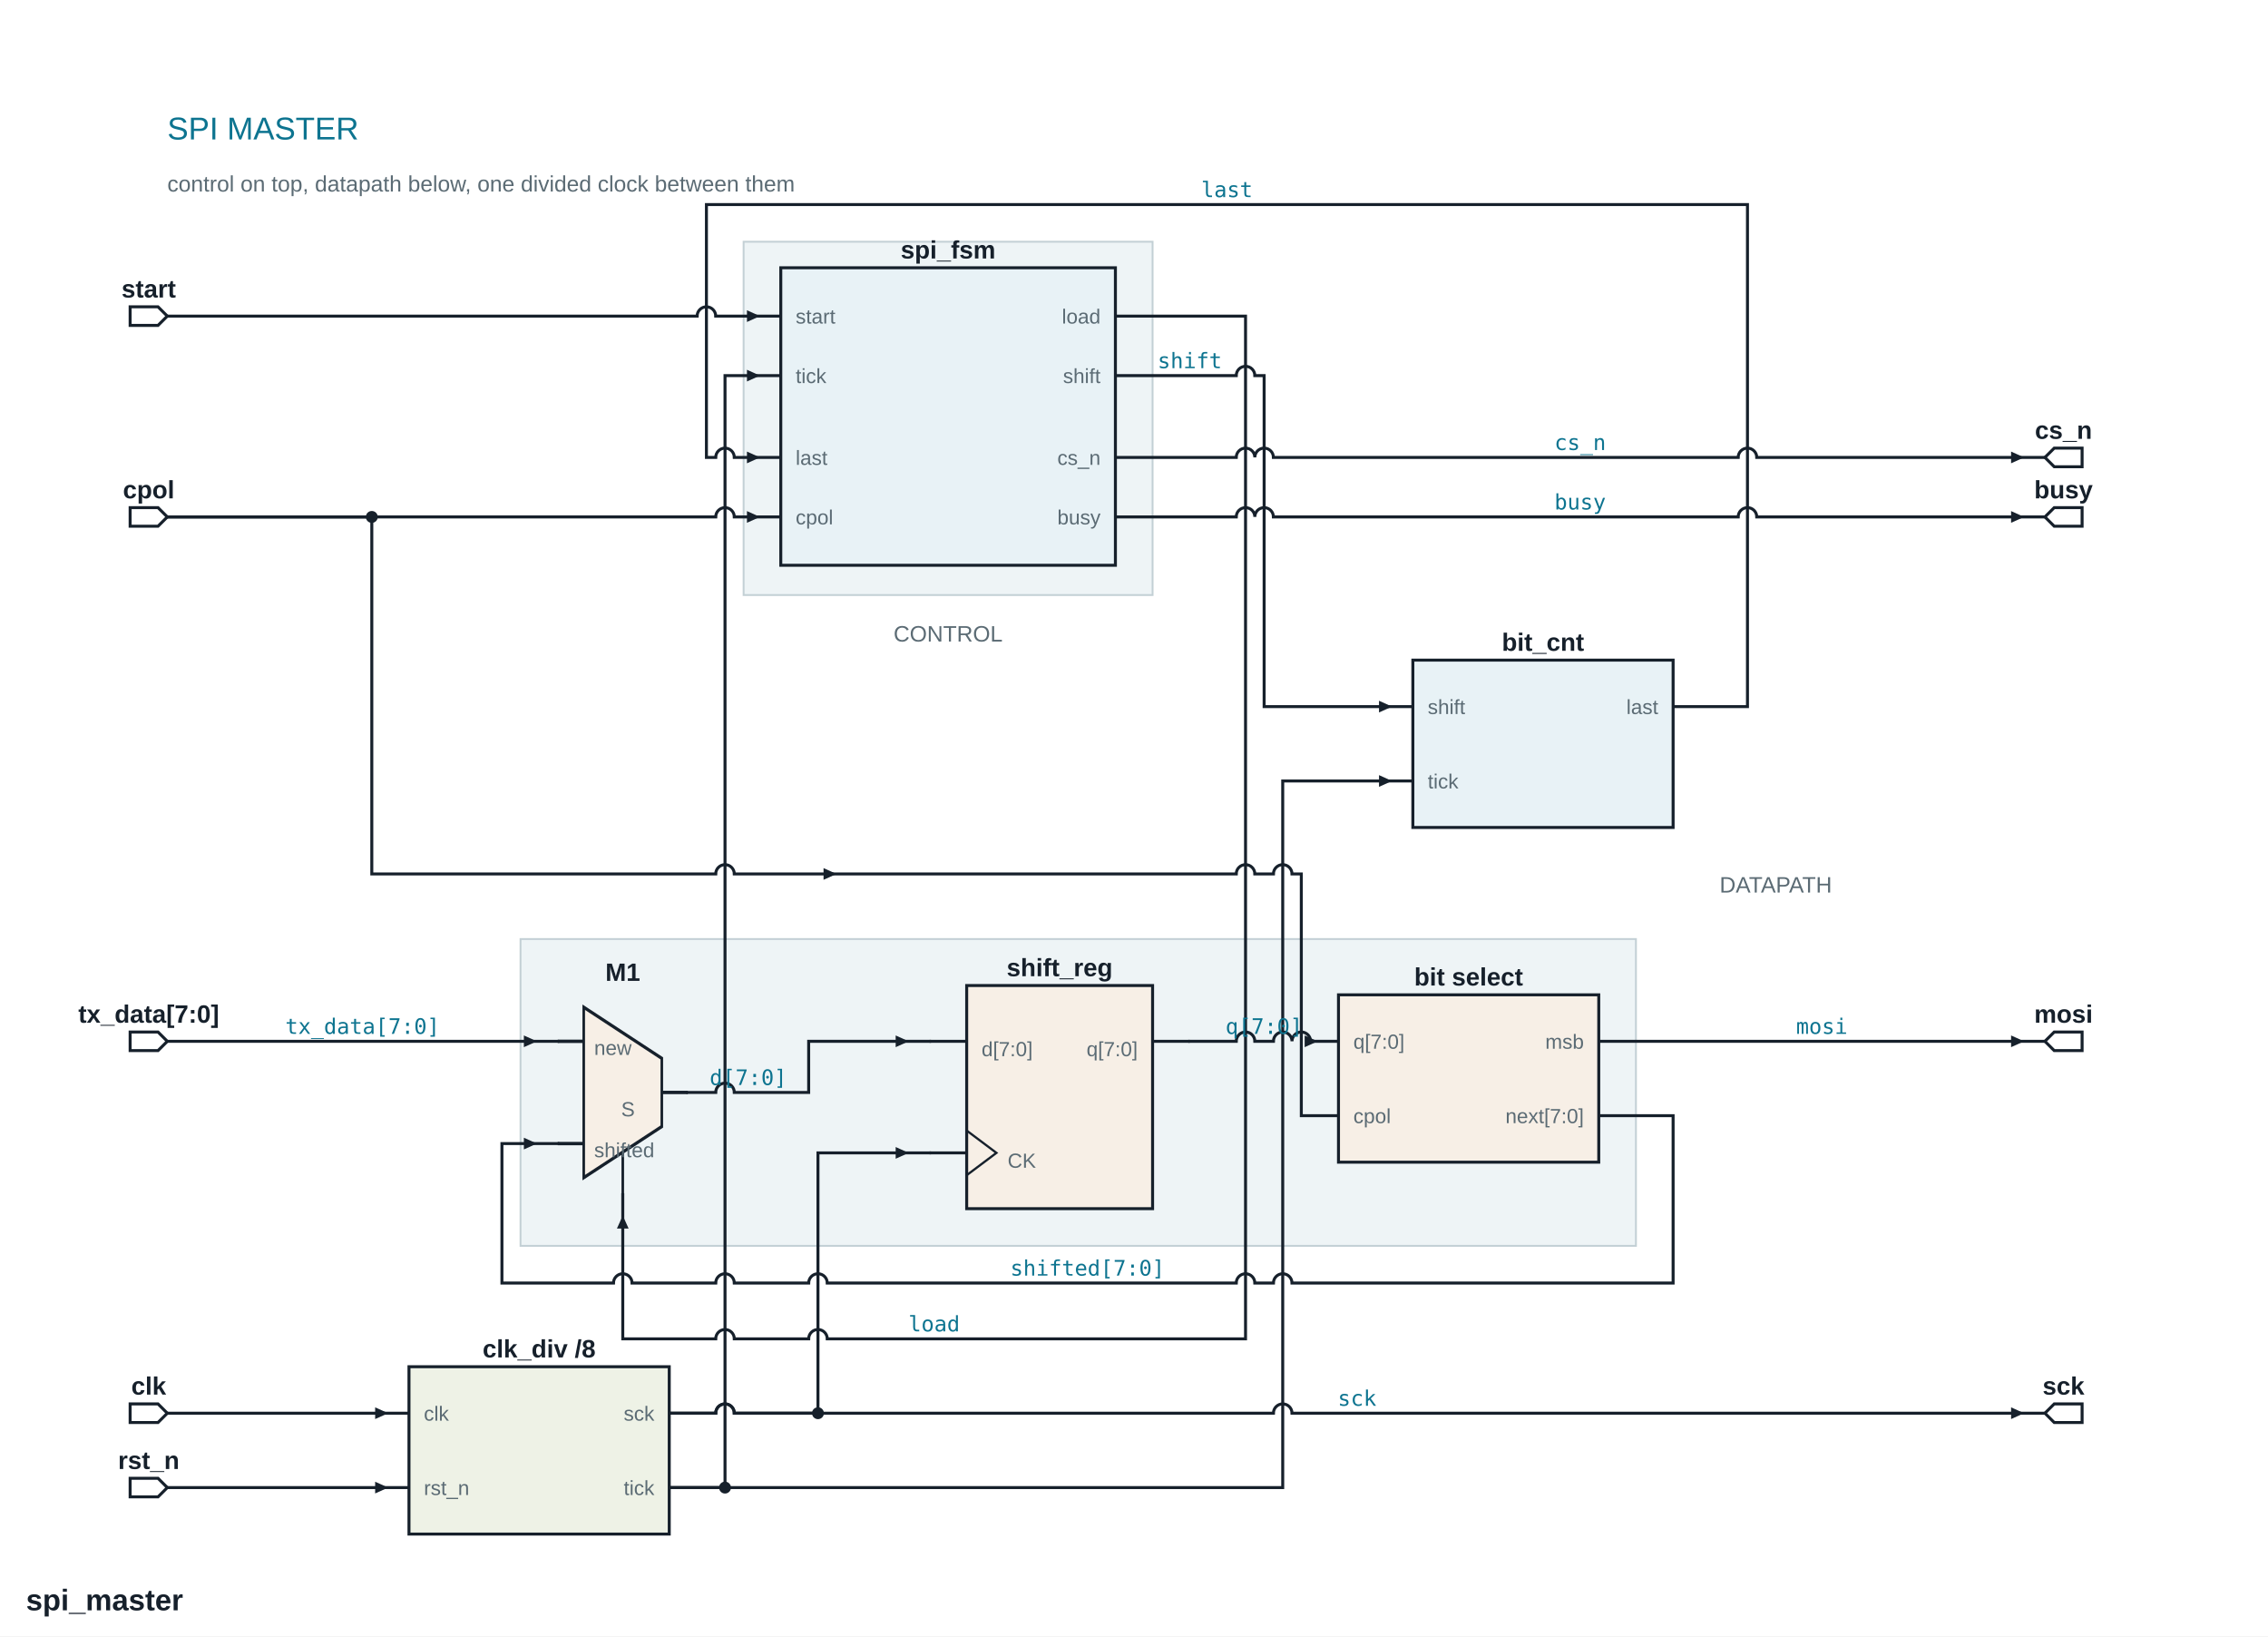
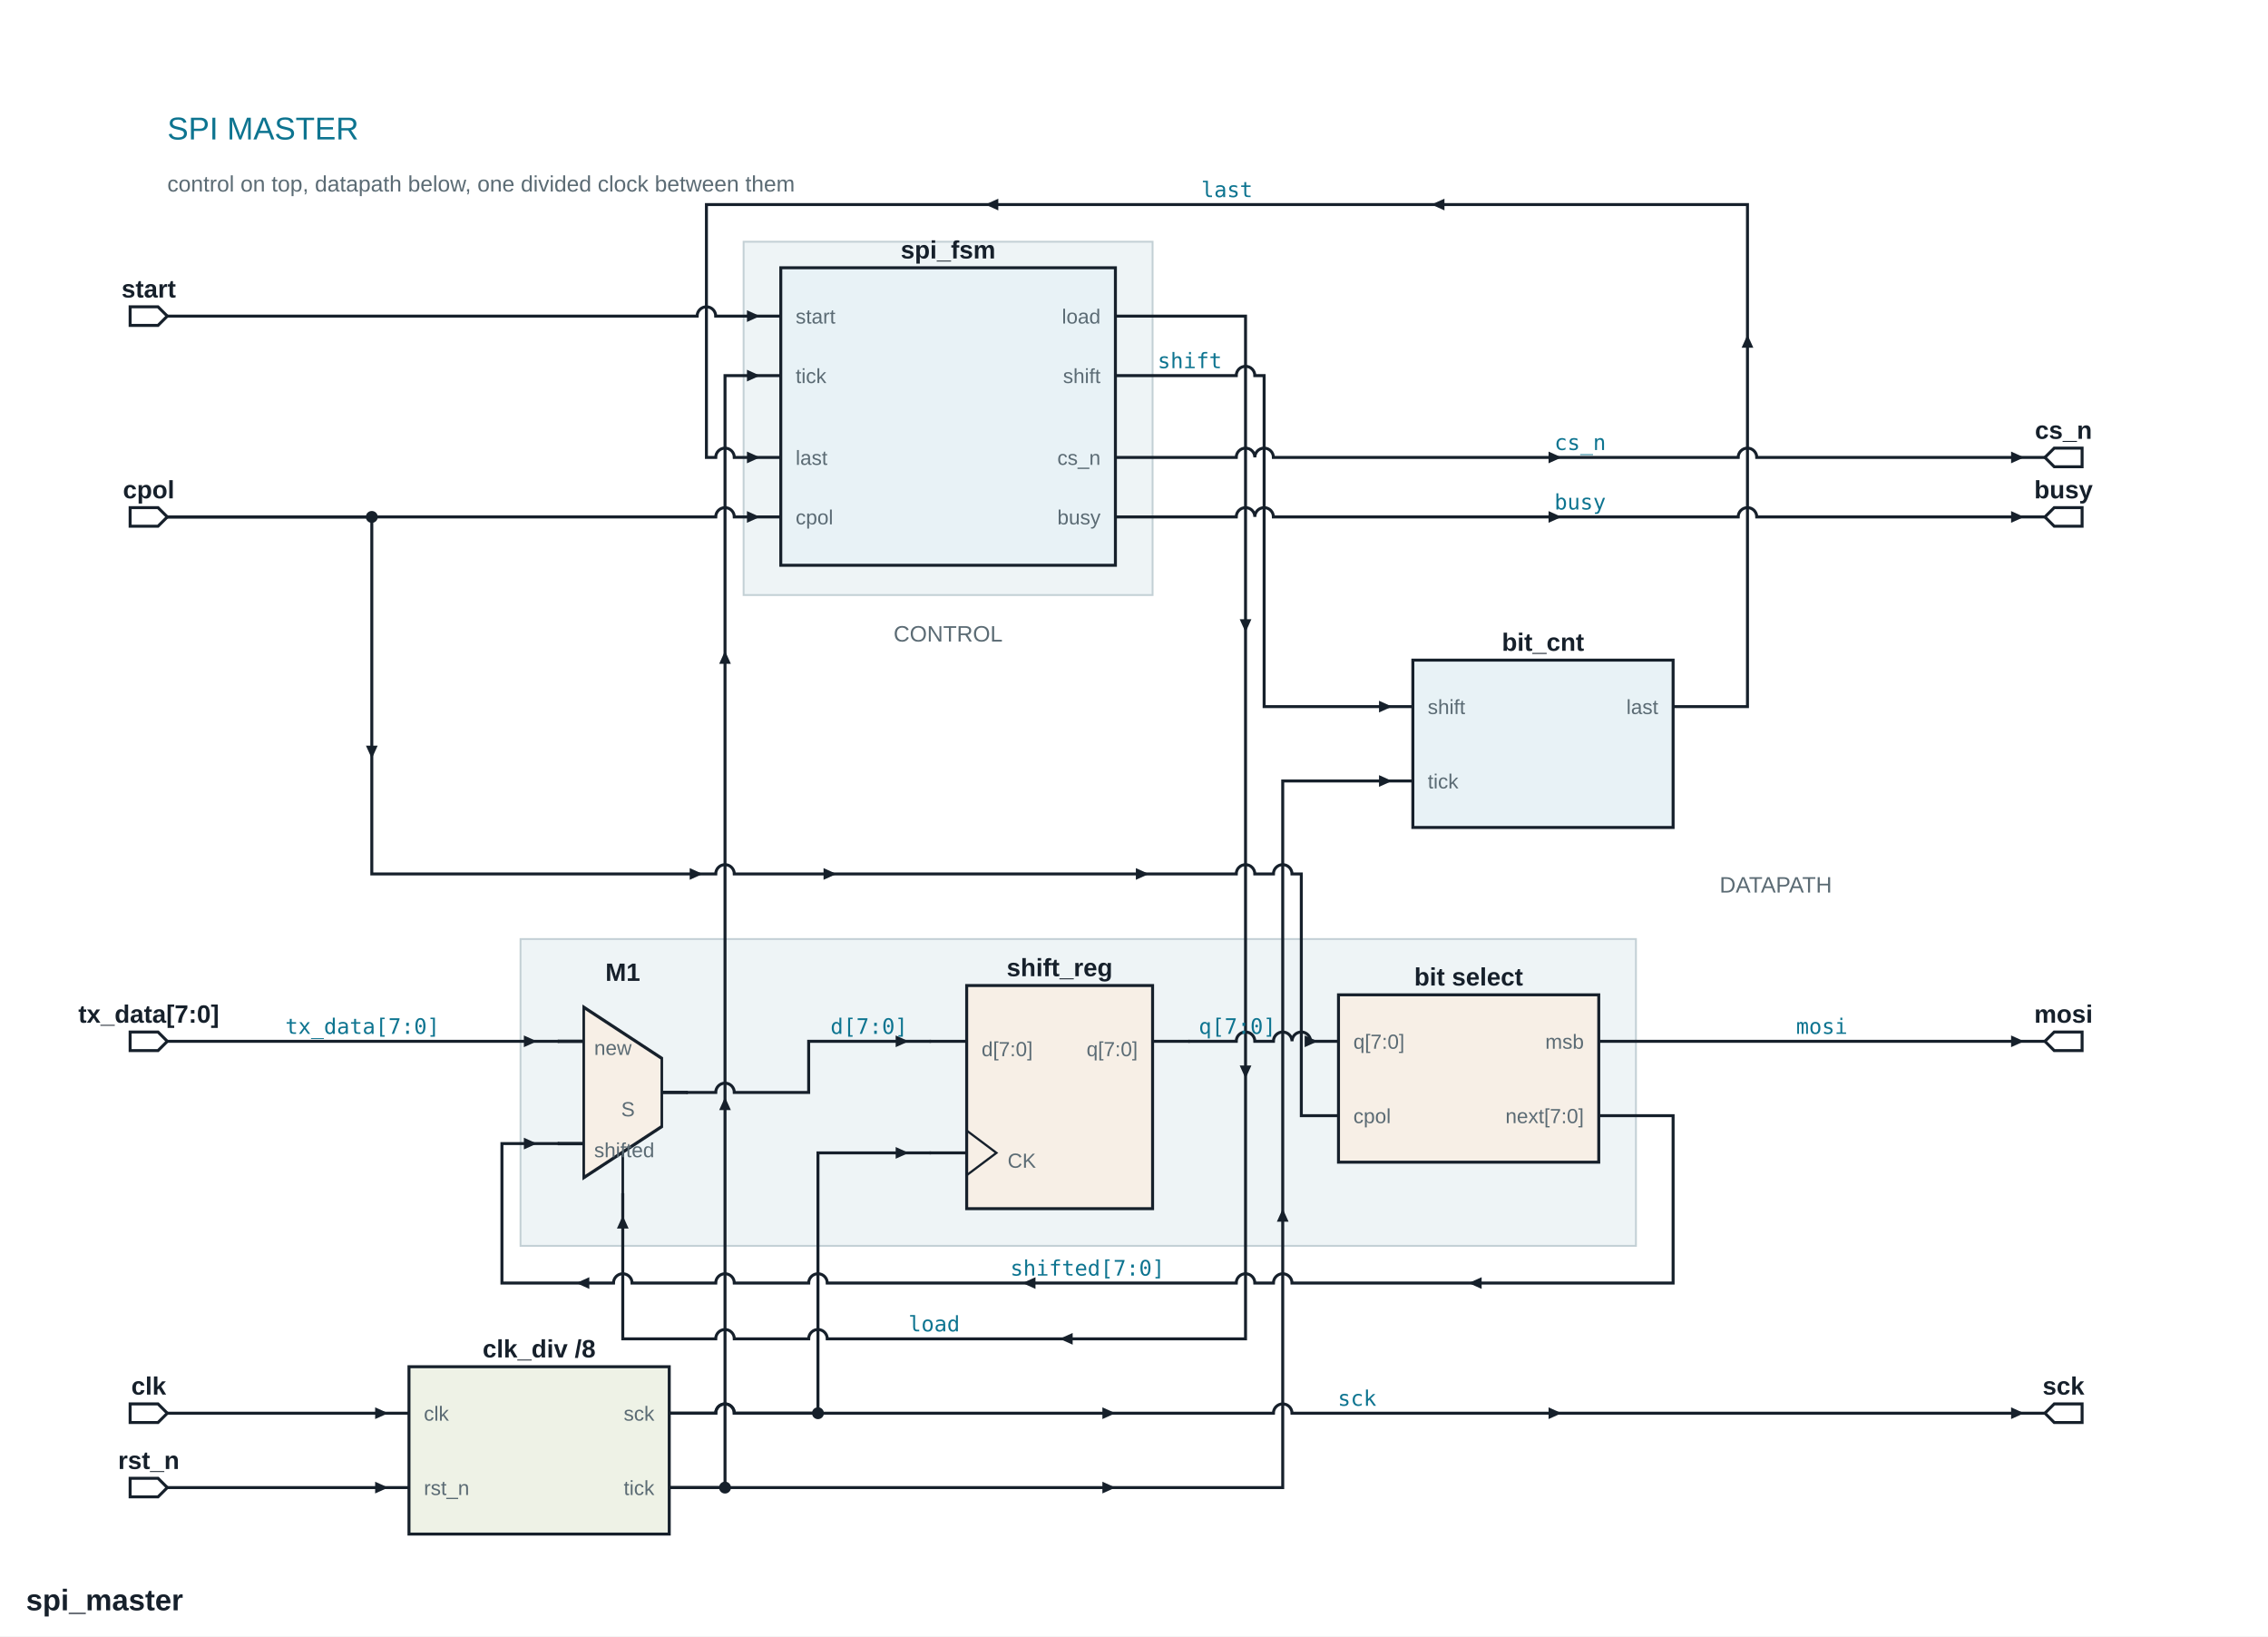
<svg xmlns="http://www.w3.org/2000/svg" width="1220" height="880" viewBox="0 0 1220 880" font-family="'IBM Plex Sans','IBM Plex Sans Text',Arial,Helvetica,sans-serif">
  <rect x="0" y="0" width="1220" height="880" fill="#ffffff" />
  <g class="dl-shapes">
    <rect x="280" y="505" width="600" height="165" fill="#eef4f6" stroke="#c3d0d5" stroke-width="1" />
    <rect x="400" y="130" width="220" height="190" fill="#eef4f6" stroke="#c3d0d5" stroke-width="1" />
    <text x="510" y="345" text-anchor="middle" font-family="'IBM Plex Sans','IBM Plex Sans Text',Arial,Helvetica,sans-serif" font-size="12" fill="#5b6b74">CONTROL</text>
    <text x="925" y="480" text-anchor="start" font-family="'IBM Plex Sans','IBM Plex Sans Text',Arial,Helvetica,sans-serif" font-size="12" fill="#5b6b74">DATAPATH</text>
    <text x="90" y="75" text-anchor="start" font-family="'IBM Plex Sans','IBM Plex Sans Text',Arial,Helvetica,sans-serif" font-size="17" fill="#0d7490">SPI MASTER</text>
    <text x="90" y="103" text-anchor="start" font-family="'IBM Plex Sans','IBM Plex Sans Text',Arial,Helvetica,sans-serif" font-size="12" fill="#5b6b74">control on top, datapath below, one divided clock between them</text>
  </g>
  <g class="dl-nets">
    <path class="dl-net" data-id="n1" d="M90 760 L220 760" fill="none" stroke="#16202b" stroke-width="1.6" stroke-linejoin="miter" stroke-linecap="square" />
    <path class="dl-net" data-id="n2" d="M90 800 L220 800" fill="none" stroke="#16202b" stroke-width="1.6" stroke-linejoin="miter" stroke-linecap="square" />
    <path class="dl-net" data-id="n3" d="M360 760 L385 760 A5 5 0 0 1 395 760 L685 760 A5 5 0 0 1 695 760 L1100 760" fill="none" stroke="#16202b" stroke-width="1.6" stroke-linejoin="miter" stroke-linecap="square" />
    <path class="dl-net" data-id="n4" d="M360 760 L385 760 A5 5 0 0 1 395 760 L440 760 L440 620 L500 620" fill="none" stroke="#16202b" stroke-width="1.6" stroke-linejoin="miter" stroke-linecap="square" />
    <path class="dl-net" data-id="n5" d="M360 800 L390 800 L390 202 L420 202" fill="none" stroke="#16202b" stroke-width="1.6" stroke-linejoin="miter" stroke-linecap="square" />
    <path class="dl-net" data-id="n6" d="M360 800 L690 800 L690 420 L760 420" fill="none" stroke="#16202b" stroke-width="1.6" stroke-linejoin="miter" stroke-linecap="square" />
    <path class="dl-net" data-id="n7" d="M90 170 L375 170 A5 5 0 0 1 385 170 L420 170" fill="none" stroke="#16202b" stroke-width="1.6" stroke-linejoin="miter" stroke-linecap="square" />
    <path class="dl-net" data-id="n8" d="M90 278 L385 278 A5 5 0 0 1 395 278 L420 278" fill="none" stroke="#16202b" stroke-width="1.6" stroke-linejoin="miter" stroke-linecap="square" />
    <path class="dl-net" data-id="n9" d="M600 246 L665 246 A5 5 0 0 1 675 246 L675 246 A5 5 0 0 1 685 246 L935 246 A5 5 0 0 1 945 246 L1100 246" fill="none" stroke="#16202b" stroke-width="1.6" stroke-linejoin="miter" stroke-linecap="square" />
    <path class="dl-net" data-id="n10" d="M600 278 L665 278 A5 5 0 0 1 675 278 L675 278 A5 5 0 0 1 685 278 L935 278 A5 5 0 0 1 945 278 L1100 278" fill="none" stroke="#16202b" stroke-width="1.6" stroke-linejoin="miter" stroke-linecap="square" />
    <path class="dl-net" data-id="n11" d="M600 202 L665 202 A5 5 0 0 1 675 202 L680 202 L680 380 L760 380" fill="none" stroke="#16202b" stroke-width="1.6" stroke-linejoin="miter" stroke-linecap="square" />
    <path class="dl-net" data-id="n12" d="M900 380 L940 380 L940 110 L380 110 L380 246 L385 246 A5 5 0 0 1 395 246 L420 246" fill="none" stroke="#16202b" stroke-width="1.6" stroke-linejoin="miter" stroke-linecap="square" />
    <path class="dl-net" data-id="n13" d="M600 170 L670 170 L670 720 L445 720 A5 5 0 0 0 435 720 L395 720 A5 5 0 0 0 385 720 L335 720 L335 642.5" fill="none" stroke="#16202b" stroke-width="1.6" stroke-linejoin="miter" stroke-linecap="square" />
    <path class="dl-net" data-id="n14" d="M90 560 L300 560" fill="none" stroke="#16202b" stroke-width="1.6" stroke-linejoin="miter" stroke-linecap="square" />
    <path class="dl-net" data-id="n15" d="M370 587.5 L385 587.5 A5 5 0 0 1 395 587.5 L435 587.5 L435 560 L500 560" fill="none" stroke="#16202b" stroke-width="1.6" stroke-linejoin="miter" stroke-linecap="square" />
    <path class="dl-net" data-id="n16" d="M640 560 L665 560 A5 5 0 0 1 675 560 L685 560 A5 5 0 0 1 695 560 L695 560 A5 5 0 0 1 705 560 L720 560" fill="none" stroke="#16202b" stroke-width="1.6" stroke-linejoin="miter" stroke-linecap="square" />
    <path class="dl-net" data-id="n17" d="M860 560 L1100 560" fill="none" stroke="#16202b" stroke-width="1.6" stroke-linejoin="miter" stroke-linecap="square" />
    <path class="dl-net" data-id="n18" d="M860 600 L900 600 L900 690 L695 690 A5 5 0 0 0 685 690 L675 690 A5 5 0 0 0 665 690 L445 690 A5 5 0 0 0 435 690 L395 690 A5 5 0 0 0 385 690 L340 690 A5 5 0 0 0 330 690 L270 690 L270 615 L300 615" fill="none" stroke="#16202b" stroke-width="1.6" stroke-linejoin="miter" stroke-linecap="square" />
    <path class="dl-net" data-id="n19" d="M90 278 L200 278 L200 470 L385 470 A5 5 0 0 1 395 470 L665 470 A5 5 0 0 1 675 470 L685 470 A5 5 0 0 1 695 470 L700 470 L700 600 L720 600" fill="none" stroke="#16202b" stroke-width="1.6" stroke-linejoin="miter" stroke-linecap="square" />
    <text x="730" y="756" text-anchor="middle" font-family="'IBM Plex Mono','DejaVu Sans Mono','Courier New',monospace" font-size="11.5" fill="#0d7490">sck</text>
    <text x="850" y="242" text-anchor="middle" font-family="'IBM Plex Mono','DejaVu Sans Mono','Courier New',monospace" font-size="11.5" fill="#0d7490">cs_n</text>
    <text x="850" y="274" text-anchor="middle" font-family="'IBM Plex Mono','DejaVu Sans Mono','Courier New',monospace" font-size="11.5" fill="#0d7490">busy</text>
    <text x="640" y="198" text-anchor="middle" font-family="'IBM Plex Mono','DejaVu Sans Mono','Courier New',monospace" font-size="11.5" fill="#0d7490">shift</text>
    <text x="660" y="106" text-anchor="middle" font-family="'IBM Plex Mono','DejaVu Sans Mono','Courier New',monospace" font-size="11.5" fill="#0d7490">last</text>
    <text x="502.5" y="716" text-anchor="middle" font-family="'IBM Plex Mono','DejaVu Sans Mono','Courier New',monospace" font-size="11.5" fill="#0d7490">load</text>
    <text x="195" y="556" text-anchor="middle" font-family="'IBM Plex Mono','DejaVu Sans Mono','Courier New',monospace" font-size="11.5" fill="#0d7490">tx_data[7:0]</text>
-     <text x="402.5" y="583.5" text-anchor="middle" font-family="'IBM Plex Mono','DejaVu Sans Mono','Courier New',monospace" font-size="11.5" fill="#0d7490">d[7:0]</text>
-     <text x="680" y="556" text-anchor="middle" font-family="'IBM Plex Mono','DejaVu Sans Mono','Courier New',monospace" font-size="11.5" fill="#0d7490">q[7:0]</text>
+     <text x="467.5" y="556" text-anchor="middle" font-family="'IBM Plex Mono','DejaVu Sans Mono','Courier New',monospace" font-size="11.5" fill="#0d7490">d[7:0]</text>
+     <text x="665.6" y="556" text-anchor="middle" font-family="'IBM Plex Mono','DejaVu Sans Mono','Courier New',monospace" font-size="11.5" fill="#0d7490">q[7:0]</text>
    <text x="980" y="556" text-anchor="middle" font-family="'IBM Plex Mono','DejaVu Sans Mono','Courier New',monospace" font-size="11.5" fill="#0d7490">mosi</text>
    <text x="585" y="686" text-anchor="middle" font-family="'IBM Plex Mono','DejaVu Sans Mono','Courier New',monospace" font-size="11.5" fill="#0d7490">shifted[7:0]</text>
    <polygon points="208.8,760 201.8,763.15 201.8,756.85" fill="#16202b" />
    <polygon points="208.8,800 201.8,803.15 201.8,796.85" fill="#16202b" />
+     <polygon points="600,760 593,763.15 593,756.85" fill="#16202b" />
+     <polygon points="840,760 833,763.15 833,756.85" fill="#16202b" />
    <polygon points="1088.8,760 1081.8,763.15 1081.8,756.85" fill="#16202b" />
    <polygon points="488.8,620 481.8,623.15 481.8,616.85" fill="#16202b" />
+     <polygon points="390,590 393.15,597 386.85,597" fill="#16202b" />
+     <polygon points="390,350 393.15,357 386.85,357" fill="#16202b" />
    <polygon points="408.8,202 401.8,205.15 401.8,198.85" fill="#16202b" />
+     <polygon points="600,800 593,803.15 593,796.85" fill="#16202b" />
+     <polygon points="690,650 693.15,657 686.85,657" fill="#16202b" />
    <polygon points="748.8,420 741.8,423.15 741.8,416.85" fill="#16202b" />
    <polygon points="408.8,170 401.8,173.15 401.8,166.85" fill="#16202b" />
    <polygon points="408.8,278 401.8,281.15 401.8,274.85" fill="#16202b" />
+     <polygon points="840,246 833,249.15 833,242.85" fill="#16202b" />
    <polygon points="1088.8,246 1081.8,249.15 1081.8,242.85" fill="#16202b" />
+     <polygon points="840,278 833,281.15 833,274.85" fill="#16202b" />
    <polygon points="1088.8,278 1081.8,281.15 1081.8,274.85" fill="#16202b" />
    <polygon points="748.8,380 741.8,383.15 741.8,376.85" fill="#16202b" />
+     <polygon points="940,180 943.15,187 936.85,187" fill="#16202b" />
+     <polygon points="770,110 777,106.85 777,113.15" fill="#16202b" />
+     <polygon points="530,110 537,106.85 537,113.15" fill="#16202b" />
    <polygon points="408.8,246 401.8,249.15 401.8,242.85" fill="#16202b" />
+     <polygon points="670,340 666.85,333 673.15,333" fill="#16202b" />
+     <polygon points="670,580 666.85,573 673.15,573" fill="#16202b" />
+     <polygon points="570,720 577,716.85 577,723.15" fill="#16202b" />
    <polygon points="335,653.7 338.15,660.7 331.85,660.7" fill="#16202b" />
    <polygon points="288.8,560 281.8,563.15 281.8,556.85" fill="#16202b" />
    <polygon points="488.8,560 481.8,563.15 481.8,556.85" fill="#16202b" />
    <polygon points="708.8,560 701.8,563.15 701.8,556.85" fill="#16202b" />
    <polygon points="1088.8,560 1081.8,563.15 1081.8,556.85" fill="#16202b" />
+     <polygon points="790,690 797,686.85 797,693.15" fill="#16202b" />
+     <polygon points="550,690 557,686.85 557,693.15" fill="#16202b" />
+     <polygon points="310,690 317,686.85 317,693.15" fill="#16202b" />
    <polygon points="288.8,615 281.8,618.15 281.8,611.85" fill="#16202b" />
+     <polygon points="200,408 196.85,401 203.15,401" fill="#16202b" />
+     <polygon points="378,470 371,473.15 371,466.85" fill="#16202b" />
+     <polygon points="618,470 611,473.15 611,466.85" fill="#16202b" />
    <polygon points="450,470 443,473.15 443,466.85" fill="#16202b" />
    <circle cx="200" cy="278" r="3.2" fill="#16202b" />
    <circle cx="390" cy="800" r="3.2" fill="#16202b" />
    <circle cx="440" cy="760" r="3.2" fill="#16202b" />
  </g>
  <g class="dl-cells">
    <g class="dl-cell" data-id="p_clk" data-type="port_in" transform="matrix(1,0,0,1,70,755)">
      <path d="M0 0 H15 L20 5 L15 10 H0 Z" fill="#ffffff" stroke="#16202b" stroke-width="1.6" />
    </g>
    <text x="80" y="750" text-anchor="middle" font-family="'IBM Plex Sans','IBM Plex Sans Text',Arial,Helvetica,sans-serif" font-size="13.5" font-weight="600" fill="#16202b">clk</text>
    <g class="dl-cell" data-id="p_rstn" data-type="port_in" transform="matrix(1,0,0,1,70,795)">
      <path d="M0 0 H15 L20 5 L15 10 H0 Z" fill="#ffffff" stroke="#16202b" stroke-width="1.6" />
    </g>
    <text x="80" y="790" text-anchor="middle" font-family="'IBM Plex Sans','IBM Plex Sans Text',Arial,Helvetica,sans-serif" font-size="13.5" font-weight="600" fill="#16202b">rst_n</text>
    <g class="dl-cell" data-id="div" data-type="block" transform="matrix(1,0,0,1,220,735)">
      <rect x="0" y="0" width="140" height="90" fill="#eef2e6" stroke="#16202b" stroke-width="1.6" />
    </g>
    <text x="228" y="764" text-anchor="start" font-family="'IBM Plex Sans','IBM Plex Sans Text',Arial,Helvetica,sans-serif" font-size="11" fill="#5b6b74">clk</text>
    <text x="228" y="804" text-anchor="start" font-family="'IBM Plex Sans','IBM Plex Sans Text',Arial,Helvetica,sans-serif" font-size="11" fill="#5b6b74">rst_n</text>
    <text x="352" y="764" text-anchor="end" font-family="'IBM Plex Sans','IBM Plex Sans Text',Arial,Helvetica,sans-serif" font-size="11" fill="#5b6b74">sck</text>
    <text x="352" y="804" text-anchor="end" font-family="'IBM Plex Sans','IBM Plex Sans Text',Arial,Helvetica,sans-serif" font-size="11" fill="#5b6b74">tick</text>
    <text x="290" y="730" text-anchor="middle" font-family="'IBM Plex Sans','IBM Plex Sans Text',Arial,Helvetica,sans-serif" font-size="13.5" font-weight="600" fill="#16202b">clk_div /8</text>
    <g class="dl-cell" data-id="p_start" data-type="port_in" transform="matrix(1,0,0,1,70,165)">
      <path d="M0 0 H15 L20 5 L15 10 H0 Z" fill="#ffffff" stroke="#16202b" stroke-width="1.6" />
    </g>
    <text x="80" y="160" text-anchor="middle" font-family="'IBM Plex Sans','IBM Plex Sans Text',Arial,Helvetica,sans-serif" font-size="13.5" font-weight="600" fill="#16202b">start</text>
    <g class="dl-cell" data-id="p_cpol" data-type="port_in" transform="matrix(1,0,0,1,70,273)">
      <path d="M0 0 H15 L20 5 L15 10 H0 Z" fill="#ffffff" stroke="#16202b" stroke-width="1.6" />
    </g>
    <text x="80" y="268" text-anchor="middle" font-family="'IBM Plex Sans','IBM Plex Sans Text',Arial,Helvetica,sans-serif" font-size="13.5" font-weight="600" fill="#16202b">cpol</text>
    <g class="dl-cell" data-id="fsm" data-type="block8" transform="matrix(1,0,0,1,420,144)">
      <rect x="0" y="0" width="180" height="160" fill="#e8f2f6" stroke="#16202b" stroke-width="1.6" />
    </g>
    <text x="428" y="174" text-anchor="start" font-family="'IBM Plex Sans','IBM Plex Sans Text',Arial,Helvetica,sans-serif" font-size="11" fill="#5b6b74">start</text>
    <text x="428" y="206" text-anchor="start" font-family="'IBM Plex Sans','IBM Plex Sans Text',Arial,Helvetica,sans-serif" font-size="11" fill="#5b6b74">tick</text>
    <text x="428" y="250" text-anchor="start" font-family="'IBM Plex Sans','IBM Plex Sans Text',Arial,Helvetica,sans-serif" font-size="11" fill="#5b6b74">last</text>
    <text x="428" y="282" text-anchor="start" font-family="'IBM Plex Sans','IBM Plex Sans Text',Arial,Helvetica,sans-serif" font-size="11" fill="#5b6b74">cpol</text>
    <text x="592" y="174" text-anchor="end" font-family="'IBM Plex Sans','IBM Plex Sans Text',Arial,Helvetica,sans-serif" font-size="11" fill="#5b6b74">load</text>
    <text x="592" y="206" text-anchor="end" font-family="'IBM Plex Sans','IBM Plex Sans Text',Arial,Helvetica,sans-serif" font-size="11" fill="#5b6b74">shift</text>
    <text x="592" y="250" text-anchor="end" font-family="'IBM Plex Sans','IBM Plex Sans Text',Arial,Helvetica,sans-serif" font-size="11" fill="#5b6b74">cs_n</text>
    <text x="592" y="282" text-anchor="end" font-family="'IBM Plex Sans','IBM Plex Sans Text',Arial,Helvetica,sans-serif" font-size="11" fill="#5b6b74">busy</text>
    <text x="510" y="139" text-anchor="middle" font-family="'IBM Plex Sans','IBM Plex Sans Text',Arial,Helvetica,sans-serif" font-size="13.5" font-weight="600" fill="#16202b">spi_fsm</text>
    <g class="dl-cell" data-id="cnt" data-type="block" transform="matrix(1,0,0,1,760,355)">
      <rect x="0" y="0" width="140" height="90" fill="#e8f2f6" stroke="#16202b" stroke-width="1.6" />
    </g>
    <text x="768" y="384" text-anchor="start" font-family="'IBM Plex Sans','IBM Plex Sans Text',Arial,Helvetica,sans-serif" font-size="11" fill="#5b6b74">shift</text>
    <text x="768" y="424" text-anchor="start" font-family="'IBM Plex Sans','IBM Plex Sans Text',Arial,Helvetica,sans-serif" font-size="11" fill="#5b6b74">tick</text>
    <text x="892" y="384" text-anchor="end" font-family="'IBM Plex Sans','IBM Plex Sans Text',Arial,Helvetica,sans-serif" font-size="11" fill="#5b6b74">last</text>
    <text x="830" y="350" text-anchor="middle" font-family="'IBM Plex Sans','IBM Plex Sans Text',Arial,Helvetica,sans-serif" font-size="13.5" font-weight="600" fill="#16202b">bit_cnt</text>
    <g class="dl-cell" data-id="p_tx" data-type="port_in" transform="matrix(1,0,0,1,70,555)">
      <path d="M0 0 H15 L20 5 L15 10 H0 Z" fill="#ffffff" stroke="#16202b" stroke-width="1.6" />
    </g>
    <text x="80" y="550" text-anchor="middle" font-family="'IBM Plex Sans','IBM Plex Sans Text',Arial,Helvetica,sans-serif" font-size="13.5" font-weight="600" fill="#16202b">tx_data[7:0]</text>
    <g class="dl-cell" data-id="m1" data-type="mux2w" transform="matrix(1.4,0,0,1.8333,300,532.5)">
      <line x1="0" y1="15" x2="10" y2="15" stroke="#16202b" stroke-width="0.99" />
      <line x1="0" y1="45" x2="10" y2="45" stroke="#16202b" stroke-width="0.99" />
      <polygon points="10,5 40,20 40,40 10,55" fill="#f7efe6" stroke="#16202b" stroke-width="0.99" />
      <line x1="40" y1="30" x2="50" y2="30" stroke="#16202b" stroke-width="0.99" />
      <line x1="25" y1="47.5" x2="25" y2="60" stroke="#16202b" stroke-width="0.99" />
    </g>
    <text x="319.6" y="567.333" text-anchor="start" font-family="'IBM Plex Sans','IBM Plex Sans Text',Arial,Helvetica,sans-serif" font-size="11" fill="#5b6b74">new</text>
    <text x="319.6" y="622.333" text-anchor="start" font-family="'IBM Plex Sans','IBM Plex Sans Text',Arial,Helvetica,sans-serif" font-size="11" fill="#5b6b74">shifted</text>
    <text x="337.8" y="600.333" text-anchor="middle" font-family="'IBM Plex Sans','IBM Plex Sans Text',Arial,Helvetica,sans-serif" font-size="11" fill="#5b6b74">S</text>
    <text x="335" y="527.5" text-anchor="middle" font-family="'IBM Plex Sans','IBM Plex Sans Text',Arial,Helvetica,sans-serif" font-size="13.5" font-weight="600" fill="#16202b">M1</text>
    <g class="dl-cell" data-id="shr" data-type="reg" transform="matrix(2,0,0,2,500,530)">
      <line x1="0" y1="15" x2="10" y2="15" stroke="#16202b" stroke-width="0.8" />
      <line x1="0" y1="45" x2="10" y2="45" stroke="#16202b" stroke-width="0.8" />
      <rect x="10" y="0" width="50" height="60" fill="#f7efe6" stroke="#16202b" stroke-width="0.8" />
      <path d="M10 39 L18 45 L10 51" fill="none" stroke="#16202b" stroke-width="0.6" />
      <line x1="60" y1="15" x2="70" y2="15" stroke="#16202b" stroke-width="0.8" />
    </g>
    <text x="528" y="568" text-anchor="start" font-family="'IBM Plex Sans','IBM Plex Sans Text',Arial,Helvetica,sans-serif" font-size="11" fill="#5b6b74">d[7:0]</text>
    <text x="542" y="628" text-anchor="start" font-family="'IBM Plex Sans','IBM Plex Sans Text',Arial,Helvetica,sans-serif" font-size="11" fill="#5b6b74">CK</text>
    <text x="612" y="568" text-anchor="end" font-family="'IBM Plex Sans','IBM Plex Sans Text',Arial,Helvetica,sans-serif" font-size="11" fill="#5b6b74">q[7:0]</text>
    <text x="570" y="525" text-anchor="middle" font-family="'IBM Plex Sans','IBM Plex Sans Text',Arial,Helvetica,sans-serif" font-size="13.5" font-weight="600" fill="#16202b">shift_reg</text>
    <g class="dl-cell" data-id="bitsel" data-type="block" transform="matrix(1,0,0,1,720,535)">
      <rect x="0" y="0" width="140" height="90" fill="#f7efe6" stroke="#16202b" stroke-width="1.6" />
    </g>
    <text x="728" y="564" text-anchor="start" font-family="'IBM Plex Sans','IBM Plex Sans Text',Arial,Helvetica,sans-serif" font-size="11" fill="#5b6b74">q[7:0]</text>
    <text x="728" y="604" text-anchor="start" font-family="'IBM Plex Sans','IBM Plex Sans Text',Arial,Helvetica,sans-serif" font-size="11" fill="#5b6b74">cpol</text>
    <text x="852" y="564" text-anchor="end" font-family="'IBM Plex Sans','IBM Plex Sans Text',Arial,Helvetica,sans-serif" font-size="11" fill="#5b6b74">msb</text>
    <text x="852" y="604" text-anchor="end" font-family="'IBM Plex Sans','IBM Plex Sans Text',Arial,Helvetica,sans-serif" font-size="11" fill="#5b6b74">next[7:0]</text>
    <text x="790" y="530" text-anchor="middle" font-family="'IBM Plex Sans','IBM Plex Sans Text',Arial,Helvetica,sans-serif" font-size="13.5" font-weight="600" fill="#16202b">bit select</text>
    <g class="dl-cell" data-id="p_cs" data-type="port_out" transform="matrix(1,0,0,1,1100,241)">
      <path d="M20 0 H5 L0 5 L5 10 H20 Z" fill="#ffffff" stroke="#16202b" stroke-width="1.6" />
    </g>
    <text x="1110" y="236" text-anchor="middle" font-family="'IBM Plex Sans','IBM Plex Sans Text',Arial,Helvetica,sans-serif" font-size="13.5" font-weight="600" fill="#16202b">cs_n</text>
    <g class="dl-cell" data-id="p_busy" data-type="port_out" transform="matrix(1,0,0,1,1100,273)">
      <path d="M20 0 H5 L0 5 L5 10 H20 Z" fill="#ffffff" stroke="#16202b" stroke-width="1.6" />
    </g>
    <text x="1110" y="268" text-anchor="middle" font-family="'IBM Plex Sans','IBM Plex Sans Text',Arial,Helvetica,sans-serif" font-size="13.5" font-weight="600" fill="#16202b">busy</text>
    <g class="dl-cell" data-id="p_mosi" data-type="port_out" transform="matrix(1,0,0,1,1100,555)">
      <path d="M20 0 H5 L0 5 L5 10 H20 Z" fill="#ffffff" stroke="#16202b" stroke-width="1.6" />
    </g>
    <text x="1110" y="550" text-anchor="middle" font-family="'IBM Plex Sans','IBM Plex Sans Text',Arial,Helvetica,sans-serif" font-size="13.5" font-weight="600" fill="#16202b">mosi</text>
    <g class="dl-cell" data-id="p_sck" data-type="port_out" transform="matrix(1,0,0,1,1100,755)">
      <path d="M20 0 H5 L0 5 L5 10 H20 Z" fill="#ffffff" stroke="#16202b" stroke-width="1.6" />
    </g>
    <text x="1110" y="750" text-anchor="middle" font-family="'IBM Plex Sans','IBM Plex Sans Text',Arial,Helvetica,sans-serif" font-size="13.5" font-weight="600" fill="#16202b">sck</text>
  </g>
  <text x="14" y="866" font-family="'IBM Plex Sans','IBM Plex Sans Text',Arial,Helvetica,sans-serif" font-size="16" font-weight="600" fill="#16202b">spi_master</text>
</svg>
